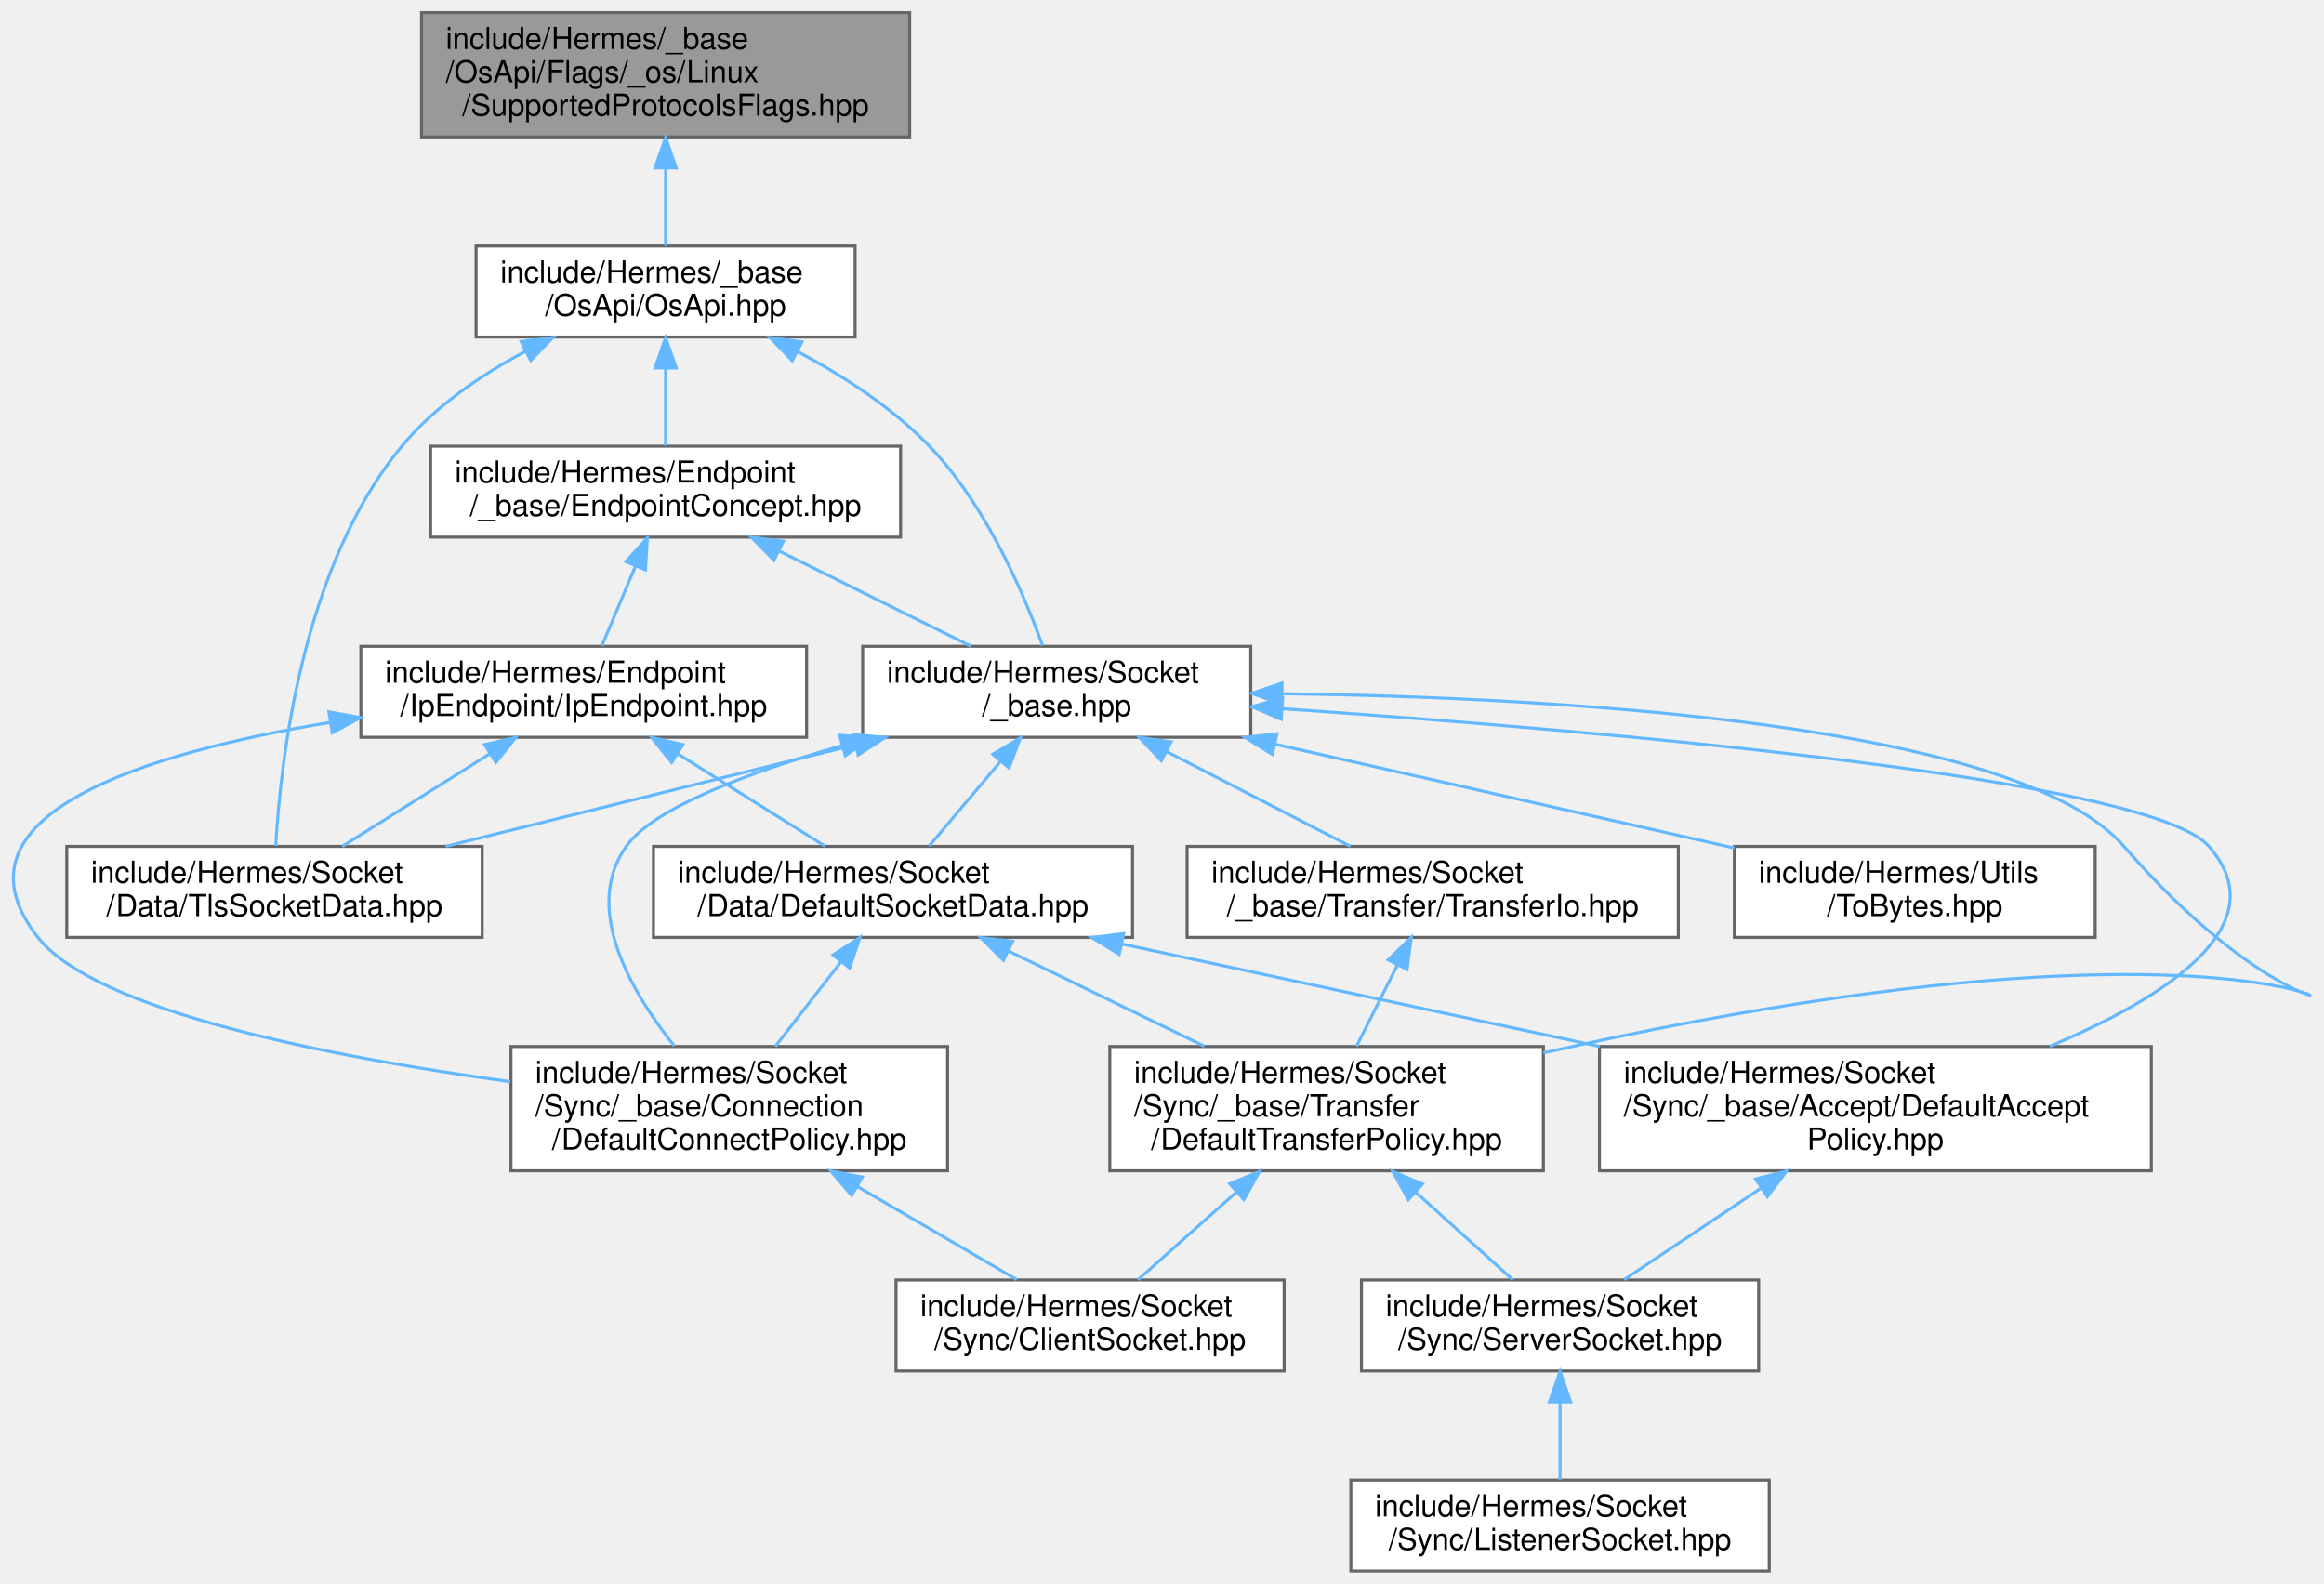
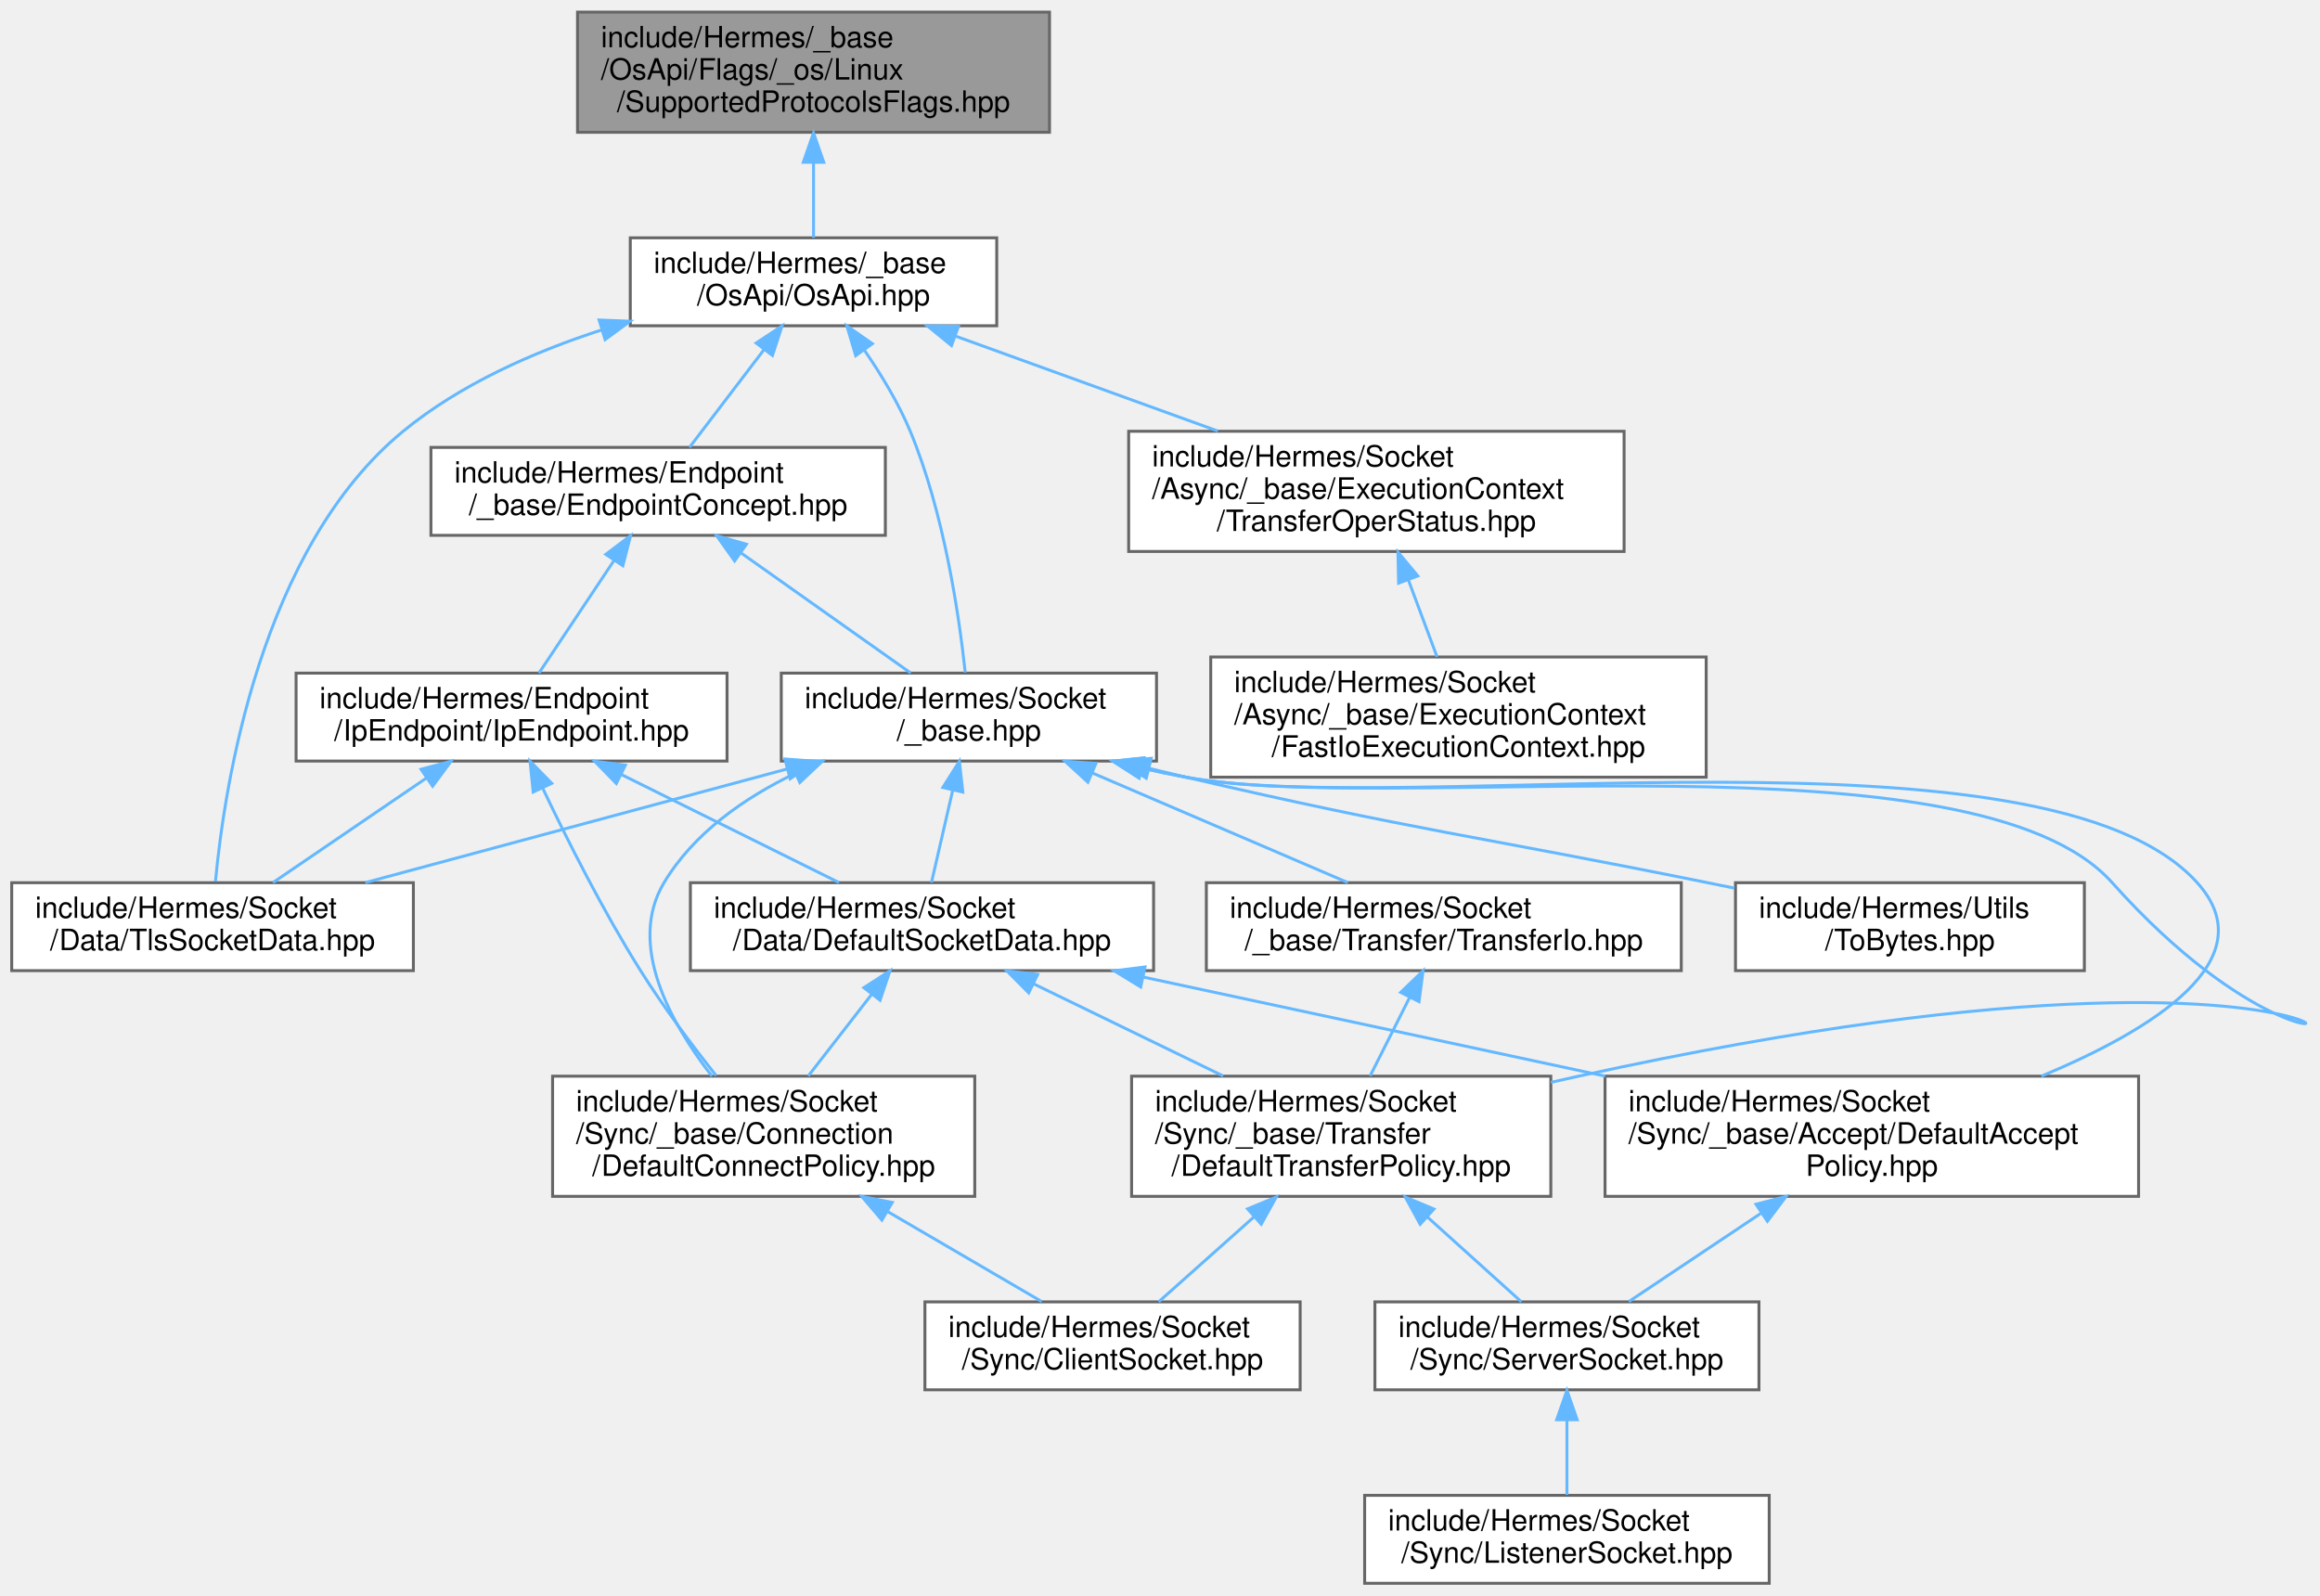
- <svg xmlns="http://www.w3.org/2000/svg" xmlns:xlink="http://www.w3.org/1999/xlink" width="766pt" height="522pt" viewBox="0.00 0.00 766.48 522.00">
-   <g id="graph0" class="graph" transform="scale(1 1) rotate(0) translate(4 518)">
+ <svg xmlns="http://www.w3.org/2000/svg" xmlns:xlink="http://www.w3.org/1999/xlink" width="791pt" height="544pt" viewBox="0.00 0.00 791.38 544.00">
+   <g id="graph0" class="graph" transform="scale(1 1) rotate(0) translate(4 540)">
    <g id="Node000001" class="node">
      <g id="a_Node000001">
        <a xlink:title=" ">
-           <polygon fill="#999999" stroke="#666666" points="296.02,-514 135.02,-514 135.02,-473 296.02,-473 296.02,-514" />
-           <text text-anchor="start" x="143.02" y="-502" font-family="Helvetica,sans-Serif" font-size="10.00">include/Hermes/_base</text>
-           <text text-anchor="start" x="143.02" y="-491" font-family="Helvetica,sans-Serif" font-size="10.00">/OsApi/Flags/_os/Linux</text>
-           <text text-anchor="middle" x="215.52" y="-480" font-family="Helvetica,sans-Serif" font-size="10.00">/SupportedProtocolsFlags.hpp</text>
+           <polygon fill="#999999" stroke="#666666" points="354,-536 193,-536 193,-495 354,-495 354,-536" />
+           <text text-anchor="start" x="201" y="-524" font-family="Helvetica,sans-Serif" font-size="10.00">include/Hermes/_base</text>
+           <text text-anchor="start" x="201" y="-513" font-family="Helvetica,sans-Serif" font-size="10.00">/OsApi/Flags/_os/Linux</text>
+           <text text-anchor="middle" x="273.5" y="-502" font-family="Helvetica,sans-Serif" font-size="10.00">/SupportedProtocolsFlags.hpp</text>
        </a>
      </g>
    </g>
    <g id="Node000002" class="node">
      <g id="a_Node000002">
        <a xlink:href="_os_api_8hpp.html" target="_top" xlink:title=" ">
-           <polygon fill="white" stroke="#666666" points="278.02,-437 153.02,-437 153.02,-407 278.02,-407 278.02,-437" />
-           <text text-anchor="start" x="161.02" y="-425" font-family="Helvetica,sans-Serif" font-size="10.00">include/Hermes/_base</text>
-           <text text-anchor="middle" x="215.52" y="-414" font-family="Helvetica,sans-Serif" font-size="10.00">/OsApi/OsApi.hpp</text>
+           <polygon fill="white" stroke="#666666" points="336,-459 211,-459 211,-429 336,-429 336,-459" />
+           <text text-anchor="start" x="219" y="-447" font-family="Helvetica,sans-Serif" font-size="10.00">include/Hermes/_base</text>
+           <text text-anchor="middle" x="273.5" y="-436" font-family="Helvetica,sans-Serif" font-size="10.00">/OsApi/OsApi.hpp</text>
        </a>
      </g>
    </g>
    <g id="edge1_Node000001_Node000002" class="edge">
      <g id="a_edge1_Node000001_Node000002">
        <a xlink:title=" ">
-           <path fill="none" stroke="#63b8ff" d="M215.52,-462.66C215.52,-453.76 215.52,-444.42 215.52,-437.04" />
-           <polygon fill="#63b8ff" stroke="#63b8ff" points="212.02,-462.77 215.52,-472.77 219.02,-462.77 212.02,-462.77" />
+           <path fill="none" stroke="#63b8ff" d="M273.5,-484.66C273.5,-475.76 273.5,-466.42 273.5,-459.04" />
+           <polygon fill="#63b8ff" stroke="#63b8ff" points="270,-484.77 273.5,-494.77 277,-484.77 270,-484.77" />
        </a>
      </g>
    </g>
    <g id="Node000003" class="node">
      <g id="a_Node000003">
        <a xlink:href="_endpoint_concept_8hpp.html" target="_top" xlink:title=" ">
-           <polygon fill="white" stroke="#666666" points="293.02,-371 138.02,-371 138.02,-341 293.02,-341 293.02,-371" />
-           <text text-anchor="start" x="146.02" y="-359" font-family="Helvetica,sans-Serif" font-size="10.00">include/Hermes/Endpoint</text>
-           <text text-anchor="middle" x="215.52" y="-348" font-family="Helvetica,sans-Serif" font-size="10.00">/_base/EndpointConcept.hpp</text>
+           <polygon fill="white" stroke="#666666" points="298,-387.5 143,-387.5 143,-357.5 298,-357.5 298,-387.5" />
+           <text text-anchor="start" x="151" y="-375.5" font-family="Helvetica,sans-Serif" font-size="10.00">include/Hermes/Endpoint</text>
+           <text text-anchor="middle" x="220.5" y="-364.5" font-family="Helvetica,sans-Serif" font-size="10.00">/_base/EndpointConcept.hpp</text>
        </a>
      </g>
    </g>
    <g id="edge2_Node000002_Node000003" class="edge">
      <g id="a_edge2_Node000002_Node000003">
        <a xlink:title=" ">
-           <path fill="none" stroke="#63b8ff" d="M215.52,-396.54C215.52,-387.96 215.52,-378.61 215.52,-371.16" />
-           <polygon fill="#63b8ff" stroke="#63b8ff" points="212.02,-396.8 215.52,-406.8 219.02,-396.8 212.02,-396.8" />
+           <path fill="none" stroke="#63b8ff" d="M256.5,-420.71C248.2,-409.82 238.46,-397.05 231.21,-387.54" />
+           <polygon fill="#63b8ff" stroke="#63b8ff" points="253.93,-423.11 262.77,-428.94 259.49,-418.86 253.93,-423.11" />
        </a>
      </g>
    </g>
    <g id="Node000012" class="node">
      <g id="a_Node000012">
        <a xlink:href="_tls_socket_data_8hpp.html" target="_top" xlink:title=" ">
-           <polygon fill="white" stroke="#666666" points="155.02,-239 18.02,-239 18.02,-209 155.02,-209 155.02,-239" />
-           <text text-anchor="start" x="26.02" y="-227" font-family="Helvetica,sans-Serif" font-size="10.00">include/Hermes/Socket</text>
-           <text text-anchor="middle" x="86.52" y="-216" font-family="Helvetica,sans-Serif" font-size="10.00">/Data/TlsSocketData.hpp</text>
-         </a>
-       </g>
-     </g>
-     <g id="edge24_Node000002_Node000012" class="edge">
-       <g id="a_edge24_Node000002_Node000012">
-         <a xlink:title=" ">
-           <path fill="none" stroke="#63b8ff" d="M169.34,-402.32C154.64,-394.49 139.39,-384.1 128.52,-371 95.7,-331.41 88.51,-267.42 86.95,-239.17" />
-           <polygon fill="#63b8ff" stroke="#63b8ff" points="167.87,-405.5 178.37,-406.87 171.02,-399.25 167.87,-405.5" />
+           <polygon fill="white" stroke="#666666" points="137,-239 0,-239 0,-209 137,-209 137,-239" />
+           <text text-anchor="start" x="8" y="-227" font-family="Helvetica,sans-Serif" font-size="10.00">include/Hermes/Socket</text>
+           <text text-anchor="middle" x="68.5" y="-216" font-family="Helvetica,sans-Serif" font-size="10.00">/Data/TlsSocketData.hpp</text>
+         </a>
+       </g>
+     </g>
+     <g id="edge26_Node000002_Node000012" class="edge">
+       <g id="a_edge26_Node000002_Node000012">
+         <a xlink:title=" ">
+           <path fill="none" stroke="#63b8ff" d="M201.36,-427.62C177.92,-420.04 152.96,-408.98 133.5,-393 84.93,-353.1 72.56,-272.29 69.49,-239.41" />
+           <polygon fill="#63b8ff" stroke="#63b8ff" points="200.36,-430.97 210.94,-430.55 202.41,-424.28 200.36,-430.97" />
        </a>
      </g>
    </g>
    <g id="Node000013" class="node">
      <g id="a_Node000013">
        <a xlink:href="__base_8hpp.html" target="_top" xlink:title=" ">
-           <polygon fill="white" stroke="#666666" points="408.52,-305 280.52,-305 280.52,-275 408.52,-275 408.52,-305" />
-           <text text-anchor="start" x="288.52" y="-293" font-family="Helvetica,sans-Serif" font-size="10.00">include/Hermes/Socket</text>
-           <text text-anchor="middle" x="344.52" y="-282" font-family="Helvetica,sans-Serif" font-size="10.00">/_base.hpp</text>
-         </a>
-       </g>
-     </g>
-     <g id="edge25_Node000002_Node000013" class="edge">
-       <g id="a_edge25_Node000002_Node000013">
-         <a xlink:title=" ">
-           <path fill="none" stroke="#63b8ff" d="M259.15,-402.16C274.2,-394.14 290.32,-383.68 302.52,-371 321.13,-351.67 333.62,-322.47 339.86,-305.21" />
-           <polygon fill="#63b8ff" stroke="#63b8ff" points="257.29,-399.18 249.97,-406.83 260.47,-405.41 257.29,-399.18" />
+           <polygon fill="white" stroke="#666666" points="390.5,-310.5 262.5,-310.5 262.5,-280.5 390.5,-280.5 390.5,-310.5" />
+           <text text-anchor="start" x="270.5" y="-298.5" font-family="Helvetica,sans-Serif" font-size="10.00">include/Hermes/Socket</text>
+           <text text-anchor="middle" x="326.5" y="-287.5" font-family="Helvetica,sans-Serif" font-size="10.00">/_base.hpp</text>
+         </a>
+       </g>
+     </g>
+     <g id="edge27_Node000002_Node000013" class="edge">
+       <g id="a_edge27_Node000002_Node000013">
+         <a xlink:title=" ">
+           <path fill="none" stroke="#63b8ff" d="M290.9,-420.6C296.61,-412.31 302.51,-402.59 306.5,-393 318.06,-365.19 323.18,-330.01 325.25,-310.73" />
+           <polygon fill="#63b8ff" stroke="#63b8ff" points="287.89,-418.79 284.88,-428.95 293.57,-422.89 287.89,-418.79" />
+         </a>
+       </g>
+     </g>
+     <g id="Node000016" class="node">
+       <g id="a_Node000016">
+         <a xlink:href="_transfer_oper_status_8hpp.html" target="_top" xlink:title=" ">
+           <polygon fill="white" stroke="#666666" points="550,-393 381,-393 381,-352 550,-352 550,-393" />
+           <text text-anchor="start" x="389" y="-381" font-family="Helvetica,sans-Serif" font-size="10.00">include/Hermes/Socket</text>
+           <text text-anchor="start" x="389" y="-370" font-family="Helvetica,sans-Serif" font-size="10.00">/Async/_base/ExecutionContext</text>
+           <text text-anchor="middle" x="465.5" y="-359" font-family="Helvetica,sans-Serif" font-size="10.00">/TransferOperStatus.hpp</text>
+         </a>
+       </g>
+     </g>
+     <g id="edge24_Node000002_Node000016" class="edge">
+       <g id="a_edge24_Node000002_Node000016">
+         <a xlink:title=" ">
+           <path fill="none" stroke="#63b8ff" d="M322.06,-425.42C349.3,-415.56 383.34,-403.24 411.43,-393.07" />
+           <polygon fill="#63b8ff" stroke="#63b8ff" points="320.57,-422.24 312.35,-428.94 322.95,-428.82 320.57,-422.24" />
        </a>
      </g>
    </g>
    <g id="Node000004" class="node">
      <g id="a_Node000004">
        <a xlink:href="_ip_endpoint_8hpp.html" target="_top" xlink:title=" ">
-           <polygon fill="white" stroke="#666666" points="262.02,-305 115.02,-305 115.02,-275 262.02,-275 262.02,-305" />
-           <text text-anchor="start" x="123.02" y="-293" font-family="Helvetica,sans-Serif" font-size="10.00">include/Hermes/Endpoint</text>
-           <text text-anchor="middle" x="188.52" y="-282" font-family="Helvetica,sans-Serif" font-size="10.00">/IpEndpoint/IpEndpoint.hpp</text>
+           <polygon fill="white" stroke="#666666" points="244,-310.5 97,-310.5 97,-280.5 244,-280.5 244,-310.5" />
+           <text text-anchor="start" x="105" y="-298.5" font-family="Helvetica,sans-Serif" font-size="10.00">include/Hermes/Endpoint</text>
+           <text text-anchor="middle" x="170.5" y="-287.5" font-family="Helvetica,sans-Serif" font-size="10.00">/IpEndpoint/IpEndpoint.hpp</text>
        </a>
      </g>
    </g>
    <g id="edge3_Node000003_Node000004" class="edge">
      <g id="a_edge3_Node000003_Node000004">
        <a xlink:title=" ">
-           <path fill="none" stroke="#63b8ff" d="M205.57,-331.39C201.85,-322.59 197.75,-312.86 194.5,-305.16" />
-           <polygon fill="#63b8ff" stroke="#63b8ff" points="202.42,-332.94 209.53,-340.8 208.87,-330.22 202.42,-332.94" />
+           <path fill="none" stroke="#63b8ff" d="M205.42,-348.88C197.1,-336.41 187.04,-321.32 179.86,-310.54" />
+           <polygon fill="#63b8ff" stroke="#63b8ff" points="202.64,-351.01 211.1,-357.39 208.46,-347.13 202.64,-351.01" />
        </a>
      </g>
    </g>
    <g id="edge15_Node000003_Node000013" class="edge">
      <g id="a_edge15_Node000003_Node000013">
        <a xlink:title=" ">
-           <path fill="none" stroke="#63b8ff" d="M253.06,-336.38C273.24,-326.36 297.73,-314.22 316.28,-305.01" />
-           <polygon fill="#63b8ff" stroke="#63b8ff" points="251.24,-333.38 243.83,-340.95 254.35,-339.65 251.24,-333.38" />
+           <path fill="none" stroke="#63b8ff" d="M248.94,-351.38C267.17,-338.48 290.39,-322.05 306.65,-310.54" />
+           <polygon fill="#63b8ff" stroke="#63b8ff" points="246.58,-348.76 240.44,-357.39 250.62,-354.47 246.58,-348.76" />
        </a>
      </g>
    </g>
    <g id="Node000005" class="node">
      <g id="a_Node000005">
        <a xlink:href="_default_socket_data_8hpp.html" target="_top" xlink:title=" ">
-           <polygon fill="white" stroke="#666666" points="369.52,-239 211.52,-239 211.52,-209 369.52,-209 369.52,-239" />
-           <text text-anchor="start" x="219.52" y="-227" font-family="Helvetica,sans-Serif" font-size="10.00">include/Hermes/Socket</text>
-           <text text-anchor="middle" x="290.52" y="-216" font-family="Helvetica,sans-Serif" font-size="10.00">/Data/DefaultSocketData.hpp</text>
+           <polygon fill="white" stroke="#666666" points="389.5,-239 231.5,-239 231.5,-209 389.5,-209 389.5,-239" />
+           <text text-anchor="start" x="239.5" y="-227" font-family="Helvetica,sans-Serif" font-size="10.00">include/Hermes/Socket</text>
+           <text text-anchor="middle" x="310.5" y="-216" font-family="Helvetica,sans-Serif" font-size="10.00">/Data/DefaultSocketData.hpp</text>
        </a>
      </g>
    </g>
    <g id="edge4_Node000004_Node000005" class="edge">
      <g id="a_edge4_Node000004_Node000005">
        <a xlink:title=" ">
-           <path fill="none" stroke="#63b8ff" d="M219.73,-269.42C235.39,-259.6 253.99,-247.93 268.19,-239.01" />
-           <polygon fill="#63b8ff" stroke="#63b8ff" points="217.52,-266.68 210.91,-274.95 221.24,-272.6 217.52,-266.68" />
+           <path fill="none" stroke="#63b8ff" d="M208.08,-275.84C231.4,-264.27 260.87,-249.64 282.21,-239.04" />
+           <polygon fill="#63b8ff" stroke="#63b8ff" points="206.23,-272.85 198.83,-280.44 209.34,-279.12 206.23,-272.85" />
        </a>
      </g>
    </g>
    <g id="Node000009" class="node">
      <g id="a_Node000009">
        <a xlink:href="_default_connect_policy_8hpp.html" target="_top" xlink:title=" ">
-           <polygon fill="white" stroke="#666666" points="308.52,-173 164.52,-173 164.52,-132 308.52,-132 308.52,-173" />
-           <text text-anchor="start" x="172.52" y="-161" font-family="Helvetica,sans-Serif" font-size="10.00">include/Hermes/Socket</text>
-           <text text-anchor="start" x="172.52" y="-150" font-family="Helvetica,sans-Serif" font-size="10.00">/Sync/_base/Connection</text>
-           <text text-anchor="middle" x="236.52" y="-139" font-family="Helvetica,sans-Serif" font-size="10.00">/DefaultConnectPolicy.hpp</text>
+           <polygon fill="white" stroke="#666666" points="328.5,-173 184.5,-173 184.5,-132 328.5,-132 328.5,-173" />
+           <text text-anchor="start" x="192.5" y="-161" font-family="Helvetica,sans-Serif" font-size="10.00">include/Hermes/Socket</text>
+           <text text-anchor="start" x="192.5" y="-150" font-family="Helvetica,sans-Serif" font-size="10.00">/Sync/_base/Connection</text>
+           <text text-anchor="middle" x="256.5" y="-139" font-family="Helvetica,sans-Serif" font-size="10.00">/DefaultConnectPolicy.hpp</text>
        </a>
      </g>
    </g>
    <g id="edge14_Node000004_Node000009" class="edge">
      <g id="a_edge14_Node000004_Node000009">
        <a xlink:title=" ">
-           <path fill="none" stroke="#63b8ff" d="M104.79,-279.89C43.78,-269.78 -23.1,-249.24 8.52,-209 27.72,-184.57 104.95,-169.56 164.27,-161.4" />
-           <polygon fill="#63b8ff" stroke="#63b8ff" points="104.49,-283.38 114.91,-281.48 105.57,-276.47 104.49,-283.38" />
+           <path fill="none" stroke="#63b8ff" d="M181.23,-271.02C189.56,-253.5 201.79,-229.2 214.5,-209 222.29,-196.62 232.09,-183.55 240.27,-173.2" />
+           <polygon fill="#63b8ff" stroke="#63b8ff" points="177.87,-269.93 176.8,-280.47 184.21,-272.9 177.87,-269.93" />
        </a>
      </g>
    </g>
    <g id="edge13_Node000004_Node000012" class="edge">
      <g id="a_edge13_Node000004_Node000012">
        <a xlink:title=" ">
-           <path fill="none" stroke="#63b8ff" d="M157.32,-269.42C141.66,-259.6 123.06,-247.93 108.86,-239.01" />
-           <polygon fill="#63b8ff" stroke="#63b8ff" points="155.81,-272.6 166.14,-274.95 159.53,-266.68 155.81,-272.6" />
+           <path fill="none" stroke="#63b8ff" d="M141.52,-274.75C124.8,-263.36 104.17,-249.31 89.11,-239.04" />
+           <polygon fill="#63b8ff" stroke="#63b8ff" points="139.62,-277.7 149.86,-280.44 143.57,-271.91 139.62,-277.7" />
        </a>
      </g>
    </g>
    <g id="Node000006" class="node">
      <g id="a_Node000006">
        <a xlink:href="_default_accept_policy_8hpp.html" target="_top" xlink:title=" ">
-           <polygon fill="white" stroke="#666666" points="705.52,-173 523.52,-173 523.52,-132 705.52,-132 705.52,-173" />
-           <text text-anchor="start" x="531.52" y="-161" font-family="Helvetica,sans-Serif" font-size="10.00">include/Hermes/Socket</text>
-           <text text-anchor="start" x="531.52" y="-150" font-family="Helvetica,sans-Serif" font-size="10.00">/Sync/_base/Accept/DefaultAccept</text>
-           <text text-anchor="middle" x="614.52" y="-139" font-family="Helvetica,sans-Serif" font-size="10.00">Policy.hpp</text>
+           <polygon fill="white" stroke="#666666" points="725.5,-173 543.5,-173 543.5,-132 725.5,-132 725.5,-173" />
+           <text text-anchor="start" x="551.5" y="-161" font-family="Helvetica,sans-Serif" font-size="10.00">include/Hermes/Socket</text>
+           <text text-anchor="start" x="551.5" y="-150" font-family="Helvetica,sans-Serif" font-size="10.00">/Sync/_base/Accept/DefaultAccept</text>
+           <text text-anchor="middle" x="634.5" y="-139" font-family="Helvetica,sans-Serif" font-size="10.00">Policy.hpp</text>
        </a>
      </g>
    </g>
    <g id="edge5_Node000005_Node000006" class="edge">
      <g id="a_edge5_Node000005_Node000006">
        <a xlink:title=" ">
-           <path fill="none" stroke="#63b8ff" d="M365.91,-206.83C412.98,-196.73 473.85,-183.68 523.58,-173.01" />
-           <polygon fill="#63b8ff" stroke="#63b8ff" points="365.13,-203.42 356.09,-208.94 366.6,-210.26 365.13,-203.42" />
+           <path fill="none" stroke="#63b8ff" d="M385.89,-206.83C432.95,-196.73 493.83,-183.68 543.56,-173.01" />
+           <polygon fill="#63b8ff" stroke="#63b8ff" points="385.11,-203.42 376.07,-208.94 386.58,-210.26 385.11,-203.42" />
        </a>
      </g>
    </g>
    <g id="edge8_Node000005_Node000009" class="edge">
      <g id="a_edge8_Node000005_Node000009">
        <a xlink:title=" ">
-           <path fill="none" stroke="#63b8ff" d="M273.32,-200.86C266.39,-191.94 258.45,-181.72 251.73,-173.07" />
-           <polygon fill="#63b8ff" stroke="#63b8ff" points="270.7,-203.19 279.6,-208.94 276.22,-198.89 270.7,-203.19" />
+           <path fill="none" stroke="#63b8ff" d="M293.3,-200.86C286.36,-191.94 278.43,-181.72 271.71,-173.07" />
+           <polygon fill="#63b8ff" stroke="#63b8ff" points="290.67,-203.19 299.57,-208.94 296.2,-198.89 290.67,-203.19" />
        </a>
      </g>
    </g>
    <g id="Node000011" class="node">
      <g id="a_Node000011">
        <a xlink:href="_default_transfer_policy_8hpp.html" target="_top" xlink:title=" ">
-           <polygon fill="white" stroke="#666666" points="505.02,-173 362.02,-173 362.02,-132 505.02,-132 505.02,-173" />
-           <text text-anchor="start" x="370.02" y="-161" font-family="Helvetica,sans-Serif" font-size="10.00">include/Hermes/Socket</text>
-           <text text-anchor="start" x="370.02" y="-150" font-family="Helvetica,sans-Serif" font-size="10.00">/Sync/_base/Transfer</text>
-           <text text-anchor="middle" x="433.52" y="-139" font-family="Helvetica,sans-Serif" font-size="10.00">/DefaultTransferPolicy.hpp</text>
+           <polygon fill="white" stroke="#666666" points="525,-173 382,-173 382,-132 525,-132 525,-173" />
+           <text text-anchor="start" x="390" y="-161" font-family="Helvetica,sans-Serif" font-size="10.00">include/Hermes/Socket</text>
+           <text text-anchor="start" x="390" y="-150" font-family="Helvetica,sans-Serif" font-size="10.00">/Sync/_base/Transfer</text>
+           <text text-anchor="middle" x="453.5" y="-139" font-family="Helvetica,sans-Serif" font-size="10.00">/DefaultTransferPolicy.hpp</text>
        </a>
      </g>
    </g>
    <g id="edge10_Node000005_Node000011" class="edge">
      <g id="a_edge10_Node000005_Node000011">
        <a xlink:title=" ">
-           <path fill="none" stroke="#63b8ff" d="M328.57,-204.51C348.53,-194.81 372.97,-182.93 393.25,-173.07" />
-           <polygon fill="#63b8ff" stroke="#63b8ff" points="326.93,-201.42 319.46,-208.94 329.99,-207.71 326.93,-201.42" />
+           <path fill="none" stroke="#63b8ff" d="M348.55,-204.51C368.5,-194.81 392.95,-182.93 413.23,-173.07" />
+           <polygon fill="#63b8ff" stroke="#63b8ff" points="346.9,-201.42 339.44,-208.94 349.96,-207.71 346.9,-201.42" />
        </a>
      </g>
    </g>
    <g id="Node000007" class="node">
      <g id="a_Node000007">
        <a xlink:href="_server_socket_8hpp.html" target="_top" xlink:title=" ">
-           <polygon fill="white" stroke="#666666" points="576.02,-96 445.02,-96 445.02,-66 576.02,-66 576.02,-96" />
-           <text text-anchor="start" x="453.02" y="-84" font-family="Helvetica,sans-Serif" font-size="10.00">include/Hermes/Socket</text>
-           <text text-anchor="middle" x="510.52" y="-73" font-family="Helvetica,sans-Serif" font-size="10.00">/Sync/ServerSocket.hpp</text>
+           <polygon fill="white" stroke="#666666" points="596,-96 465,-96 465,-66 596,-66 596,-96" />
+           <text text-anchor="start" x="473" y="-84" font-family="Helvetica,sans-Serif" font-size="10.00">include/Hermes/Socket</text>
+           <text text-anchor="middle" x="530.5" y="-73" font-family="Helvetica,sans-Serif" font-size="10.00">/Sync/ServerSocket.hpp</text>
        </a>
      </g>
    </g>
    <g id="edge6_Node000006_Node000007" class="edge">
      <g id="a_edge6_Node000006_Node000007">
        <a xlink:title=" ">
-           <path fill="none" stroke="#63b8ff" d="M576.59,-126.15C561.43,-116.02 544.55,-104.74 531.64,-96.11" />
-           <polygon fill="#63b8ff" stroke="#63b8ff" points="575.02,-129.31 585.28,-131.96 578.91,-123.49 575.02,-129.31" />
+           <path fill="none" stroke="#63b8ff" d="M596.57,-126.15C581.41,-116.02 564.52,-104.74 551.62,-96.11" />
+           <polygon fill="#63b8ff" stroke="#63b8ff" points="594.99,-129.31 605.25,-131.96 598.88,-123.49 594.99,-129.31" />
        </a>
      </g>
    </g>
    <g id="Node000008" class="node">
      <g id="a_Node000008">
        <a xlink:href="_listener_socket_8hpp.html" target="_top" xlink:title=" ">
-           <polygon fill="white" stroke="#666666" points="579.52,-30 441.52,-30 441.52,0 579.52,0 579.52,-30" />
-           <text text-anchor="start" x="449.52" y="-18" font-family="Helvetica,sans-Serif" font-size="10.00">include/Hermes/Socket</text>
-           <text text-anchor="middle" x="510.52" y="-7" font-family="Helvetica,sans-Serif" font-size="10.00">/Sync/ListenerSocket.hpp</text>
+           <polygon fill="white" stroke="#666666" points="599.5,-30 461.5,-30 461.5,0 599.5,0 599.5,-30" />
+           <text text-anchor="start" x="469.5" y="-18" font-family="Helvetica,sans-Serif" font-size="10.00">include/Hermes/Socket</text>
+           <text text-anchor="middle" x="530.5" y="-7" font-family="Helvetica,sans-Serif" font-size="10.00">/Sync/ListenerSocket.hpp</text>
        </a>
      </g>
    </g>
    <g id="edge7_Node000007_Node000008" class="edge">
      <g id="a_edge7_Node000007_Node000008">
        <a xlink:title=" ">
-           <path fill="none" stroke="#63b8ff" d="M510.52,-55.54C510.52,-46.96 510.52,-37.61 510.52,-30.16" />
-           <polygon fill="#63b8ff" stroke="#63b8ff" points="507.02,-55.8 510.52,-65.8 514.02,-55.8 507.02,-55.8" />
+           <path fill="none" stroke="#63b8ff" d="M530.5,-55.54C530.5,-46.96 530.5,-37.61 530.5,-30.16" />
+           <polygon fill="#63b8ff" stroke="#63b8ff" points="527,-55.8 530.5,-65.8 534,-55.8 527,-55.8" />
        </a>
      </g>
    </g>
    <g id="Node000010" class="node">
      <g id="a_Node000010">
        <a xlink:href="_client_socket_8hpp.html" target="_top" xlink:title=" ">
-           <polygon fill="white" stroke="#666666" points="419.52,-96 291.52,-96 291.52,-66 419.52,-66 419.52,-96" />
-           <text text-anchor="start" x="299.52" y="-84" font-family="Helvetica,sans-Serif" font-size="10.00">include/Hermes/Socket</text>
-           <text text-anchor="middle" x="355.52" y="-73" font-family="Helvetica,sans-Serif" font-size="10.00">/Sync/ClientSocket.hpp</text>
+           <polygon fill="white" stroke="#666666" points="439.5,-96 311.5,-96 311.5,-66 439.5,-66 439.5,-96" />
+           <text text-anchor="start" x="319.5" y="-84" font-family="Helvetica,sans-Serif" font-size="10.00">include/Hermes/Socket</text>
+           <text text-anchor="middle" x="375.5" y="-73" font-family="Helvetica,sans-Serif" font-size="10.00">/Sync/ClientSocket.hpp</text>
        </a>
      </g>
    </g>
    <g id="edge9_Node000009_Node000010" class="edge">
      <g id="a_edge9_Node000009_Node000010">
        <a xlink:title=" ">
-           <path fill="none" stroke="#63b8ff" d="M278.95,-126.72C296.55,-116.44 316.32,-104.9 331.36,-96.11" />
-           <polygon fill="#63b8ff" stroke="#63b8ff" points="276.86,-123.89 269.99,-131.96 280.39,-129.93 276.86,-123.89" />
+           <path fill="none" stroke="#63b8ff" d="M298.93,-126.72C316.52,-116.44 336.29,-104.9 351.34,-96.11" />
+           <polygon fill="#63b8ff" stroke="#63b8ff" points="296.83,-123.89 289.96,-131.96 300.37,-129.93 296.83,-123.89" />
        </a>
      </g>
    </g>
    <g id="edge12_Node000011_Node000007" class="edge">
      <g id="a_edge12_Node000011_Node000007">
        <a xlink:title=" ">
-           <path fill="none" stroke="#63b8ff" d="M463.07,-124.83C473.94,-115.02 485.82,-104.3 494.97,-96.04" />
-           <polygon fill="#63b8ff" stroke="#63b8ff" points="460.46,-122.47 455.38,-131.77 465.15,-127.67 460.46,-122.47" />
+           <path fill="none" stroke="#63b8ff" d="M483.04,-124.83C493.91,-115.02 505.79,-104.3 514.95,-96.04" />
+           <polygon fill="#63b8ff" stroke="#63b8ff" points="480.44,-122.47 475.36,-131.77 485.13,-127.67 480.44,-122.47" />
        </a>
      </g>
    </g>
    <g id="edge11_Node000011_Node000010" class="edge">
      <g id="a_edge11_Node000011_Node000010">
        <a xlink:title=" ">
-           <path fill="none" stroke="#63b8ff" d="M403.6,-124.83C392.59,-115.02 380.55,-104.3 371.28,-96.04" />
-           <polygon fill="#63b8ff" stroke="#63b8ff" points="401.59,-127.73 411.38,-131.77 406.24,-122.5 401.59,-127.73" />
+           <path fill="none" stroke="#63b8ff" d="M423.57,-124.83C412.56,-115.02 400.53,-104.3 391.26,-96.04" />
+           <polygon fill="#63b8ff" stroke="#63b8ff" points="421.56,-127.73 431.36,-131.77 426.22,-122.5 421.56,-127.73" />
        </a>
      </g>
    </g>
    <g id="edge16_Node000013_Node000005" class="edge">
      <g id="a_edge16_Node000013_Node000005">
        <a xlink:title=" ">
-           <path fill="none" stroke="#63b8ff" d="M326.04,-267.09C318.24,-257.85 309.39,-247.36 302.47,-239.16" />
-           <polygon fill="#63b8ff" stroke="#63b8ff" points="323.42,-269.41 332.54,-274.8 328.77,-264.9 323.42,-269.41" />
+           <path fill="none" stroke="#63b8ff" d="M320.99,-270.58C318.57,-260.06 315.81,-248.08 313.73,-239.04" />
+           <polygon fill="#63b8ff" stroke="#63b8ff" points="317.61,-271.48 323.26,-280.44 324.43,-269.91 317.61,-271.48" />
        </a>
      </g>
    </g>
    <g id="edge18_Node000013_Node000006" class="edge">
      <g id="a_edge18_Node000013_Node000006">
        <a xlink:title=" ">
-           <path fill="none" stroke="#63b8ff" d="M419.04,-284.41C523.95,-277.17 704.73,-261.57 724.52,-239 747.57,-212.72 709.55,-188.87 672.06,-173.08" />
-           <polygon fill="#63b8ff" stroke="#63b8ff" points="418.56,-280.93 408.82,-285.1 419.03,-287.92 418.56,-280.93" />
+           <path fill="none" stroke="#63b8ff" d="M385.38,-278.12C390.47,-276.96 395.56,-275.9 400.5,-275 476.33,-261.14 693.9,-296.26 745.5,-239 769.11,-212.8 730.36,-188.85 692.33,-173" />
+           <polygon fill="#63b8ff" stroke="#63b8ff" points="384.54,-274.72 375.62,-280.43 386.16,-281.53 384.54,-274.72" />
        </a>
      </g>
    </g>
    <g id="edge19_Node000013_Node000009" class="edge">
      <g id="a_edge19_Node000013_Node000009">
        <a xlink:title=" ">
-           <path fill="none" stroke="#63b8ff" d="M273.5,-272.2C242.65,-263.32 211.48,-251.66 202.52,-239 188.12,-218.66 203.9,-191.36 218.42,-173.14" />
-           <polygon fill="#63b8ff" stroke="#63b8ff" points="272.91,-275.66 283.48,-274.98 274.79,-268.92 272.91,-275.66" />
+           <path fill="none" stroke="#63b8ff" d="M267.37,-276.36C249.84,-267.92 232.63,-255.89 222.5,-239 209.76,-217.77 224.91,-190.9 238.85,-173.01" />
+           <polygon fill="#63b8ff" stroke="#63b8ff" points="265.98,-279.57 276.54,-280.46 268.83,-273.18 265.98,-279.57" />
        </a>
      </g>
    </g>
    <g id="edge20_Node000013_Node000011" class="edge">
      <g id="a_edge20_Node000013_Node000011">
        <a xlink:title=" ">
-           <path fill="none" stroke="#63b8ff" d="M418.93,-289.38C511.4,-288.08 661.33,-279.55 696.52,-239 786.47,-135.37 815.03,-238.86 514.52,-173 511.42,-172.32 508.24,-171.61 505.04,-170.89" />
-           <polygon fill="#63b8ff" stroke="#63b8ff" points="418.75,-285.88 408.79,-289.5 418.83,-292.88 418.75,-285.88" />
+           <path fill="none" stroke="#63b8ff" d="M385.39,-278.17C390.48,-277 395.57,-275.93 400.5,-275 469.96,-261.96 669.44,-291.73 716.5,-239 808.57,-135.84 848.16,-241.75 534.5,-173 531.39,-172.32 528.22,-171.61 525.02,-170.89" />
+           <polygon fill="#63b8ff" stroke="#63b8ff" points="384.55,-274.77 375.63,-280.5 386.17,-281.58 384.55,-274.77" />
        </a>
      </g>
    </g>
    <g id="edge17_Node000013_Node000012" class="edge">
      <g id="a_edge17_Node000013_Node000012">
        <a xlink:title=" ">
-           <path fill="none" stroke="#63b8ff" d="M278.08,-272.52C236.23,-262.14 182.8,-248.88 143.01,-239.01" />
-           <polygon fill="#63b8ff" stroke="#63b8ff" points="277.36,-275.94 287.9,-274.95 279.04,-269.15 277.36,-275.94" />
+           <path fill="none" stroke="#63b8ff" d="M264.57,-277.82C220.6,-265.97 162.23,-250.25 120.63,-239.04" />
+           <polygon fill="#63b8ff" stroke="#63b8ff" points="263.72,-281.21 274.29,-280.44 265.54,-274.45 263.72,-281.21" />
        </a>
      </g>
    </g>
    <g id="Node000014" class="node">
      <g id="a_Node000014">
        <a xlink:href="_transfer_io_8hpp.html" target="_top" xlink:title=" ">
-           <polygon fill="white" stroke="#666666" points="549.52,-239 387.52,-239 387.52,-209 549.52,-209 549.52,-239" />
-           <text text-anchor="start" x="395.52" y="-227" font-family="Helvetica,sans-Serif" font-size="10.00">include/Hermes/Socket</text>
-           <text text-anchor="middle" x="468.52" y="-216" font-family="Helvetica,sans-Serif" font-size="10.00">/_base/Transfer/TransferIo.hpp</text>
+           <polygon fill="white" stroke="#666666" points="569.5,-239 407.5,-239 407.5,-209 569.5,-209 569.5,-239" />
+           <text text-anchor="start" x="415.5" y="-227" font-family="Helvetica,sans-Serif" font-size="10.00">include/Hermes/Socket</text>
+           <text text-anchor="middle" x="488.5" y="-216" font-family="Helvetica,sans-Serif" font-size="10.00">/_base/Transfer/TransferIo.hpp</text>
        </a>
      </g>
    </g>
    <g id="edge21_Node000013_Node000014" class="edge">
      <g id="a_edge21_Node000013_Node000014">
        <a xlink:title=" ">
-           <path fill="none" stroke="#63b8ff" d="M380.87,-270.24C400.22,-260.25 423.62,-248.18 441.38,-239.01" />
-           <polygon fill="#63b8ff" stroke="#63b8ff" points="379.02,-267.26 371.74,-274.95 382.23,-273.48 379.02,-267.26" />
+           <path fill="none" stroke="#63b8ff" d="M368.55,-276.46C395.75,-264.79 430.64,-249.82 455.77,-239.04" />
+           <polygon fill="#63b8ff" stroke="#63b8ff" points="367.09,-273.28 359.28,-280.44 369.85,-279.71 367.09,-273.28" />
        </a>
      </g>
    </g>
    <g id="Node000015" class="node">
      <g id="a_Node000015">
        <a xlink:href="_to_bytes_8hpp.html" target="_top" xlink:title=" ">
-           <polygon fill="white" stroke="#666666" points="687.02,-239 568.02,-239 568.02,-209 687.02,-209 687.02,-239" />
-           <text text-anchor="start" x="576.02" y="-227" font-family="Helvetica,sans-Serif" font-size="10.00">include/Hermes/Utils</text>
-           <text text-anchor="middle" x="627.52" y="-216" font-family="Helvetica,sans-Serif" font-size="10.00">/ToBytes.hpp</text>
+           <polygon fill="white" stroke="#666666" points="707,-239 588,-239 588,-209 707,-209 707,-239" />
+           <text text-anchor="start" x="596" y="-227" font-family="Helvetica,sans-Serif" font-size="10.00">include/Hermes/Utils</text>
+           <text text-anchor="middle" x="647.5" y="-216" font-family="Helvetica,sans-Serif" font-size="10.00">/ToBytes.hpp</text>
        </a>
      </g>
    </g>
    <g id="edge23_Node000013_Node000015" class="edge">
      <g id="a_edge23_Node000013_Node000015">
        <a xlink:title=" ">
-           <path fill="none" stroke="#63b8ff" d="M416.42,-272.74C463.31,-262.14 523.79,-248.46 567.99,-238.46" />
-           <polygon fill="#63b8ff" stroke="#63b8ff" points="415.61,-269.34 406.63,-274.95 417.16,-276.16 415.61,-269.34" />
+           <path fill="none" stroke="#63b8ff" d="M388.01,-278C392.23,-276.96 396.42,-275.95 400.5,-275 479.11,-256.71 499.39,-255.02 578.5,-239 581.49,-238.39 584.56,-237.77 587.66,-237.14" />
+           <polygon fill="#63b8ff" stroke="#63b8ff" points="387,-274.65 378.16,-280.48 388.71,-281.43 387,-274.65" />
        </a>
      </g>
    </g>
    <g id="edge22_Node000014_Node000011" class="edge">
      <g id="a_edge22_Node000014_Node000011">
        <a xlink:title=" ">
-           <path fill="none" stroke="#63b8ff" d="M456.82,-199.75C452.46,-191.1 447.56,-181.37 443.38,-173.07" />
-           <polygon fill="#63b8ff" stroke="#63b8ff" points="453.82,-201.58 461.44,-208.94 460.07,-198.43 453.82,-201.58" />
+           <path fill="none" stroke="#63b8ff" d="M476.79,-199.75C472.43,-191.1 467.53,-181.37 463.36,-173.07" />
+           <polygon fill="#63b8ff" stroke="#63b8ff" points="473.79,-201.58 481.42,-208.94 480.05,-198.43 473.79,-201.58" />
+         </a>
+       </g>
+     </g>
+     <g id="Node000017" class="node">
+       <g id="a_Node000017">
+         <a xlink:href="_fast_io_execution_context_8hpp.html" target="_top" xlink:title=" ">
+           <polygon fill="white" stroke="#666666" points="578,-316 409,-316 409,-275 578,-275 578,-316" />
+           <text text-anchor="start" x="417" y="-304" font-family="Helvetica,sans-Serif" font-size="10.00">include/Hermes/Socket</text>
+           <text text-anchor="start" x="417" y="-293" font-family="Helvetica,sans-Serif" font-size="10.00">/Async/_base/ExecutionContext</text>
+           <text text-anchor="middle" x="493.5" y="-282" font-family="Helvetica,sans-Serif" font-size="10.00">/FastIoExecutionContext.hpp</text>
+         </a>
+       </g>
+     </g>
+     <g id="edge25_Node000016_Node000017" class="edge">
+       <g id="a_edge25_Node000016_Node000017">
+         <a xlink:title=" ">
+           <path fill="none" stroke="#63b8ff" d="M476.42,-342.26C479.69,-333.48 483.21,-324.07 486.19,-316.07" />
+           <polygon fill="#63b8ff" stroke="#63b8ff" points="473.08,-341.2 472.86,-351.79 479.63,-343.65 473.08,-341.2" />
        </a>
      </g>
    </g>
  </g>
</svg>
